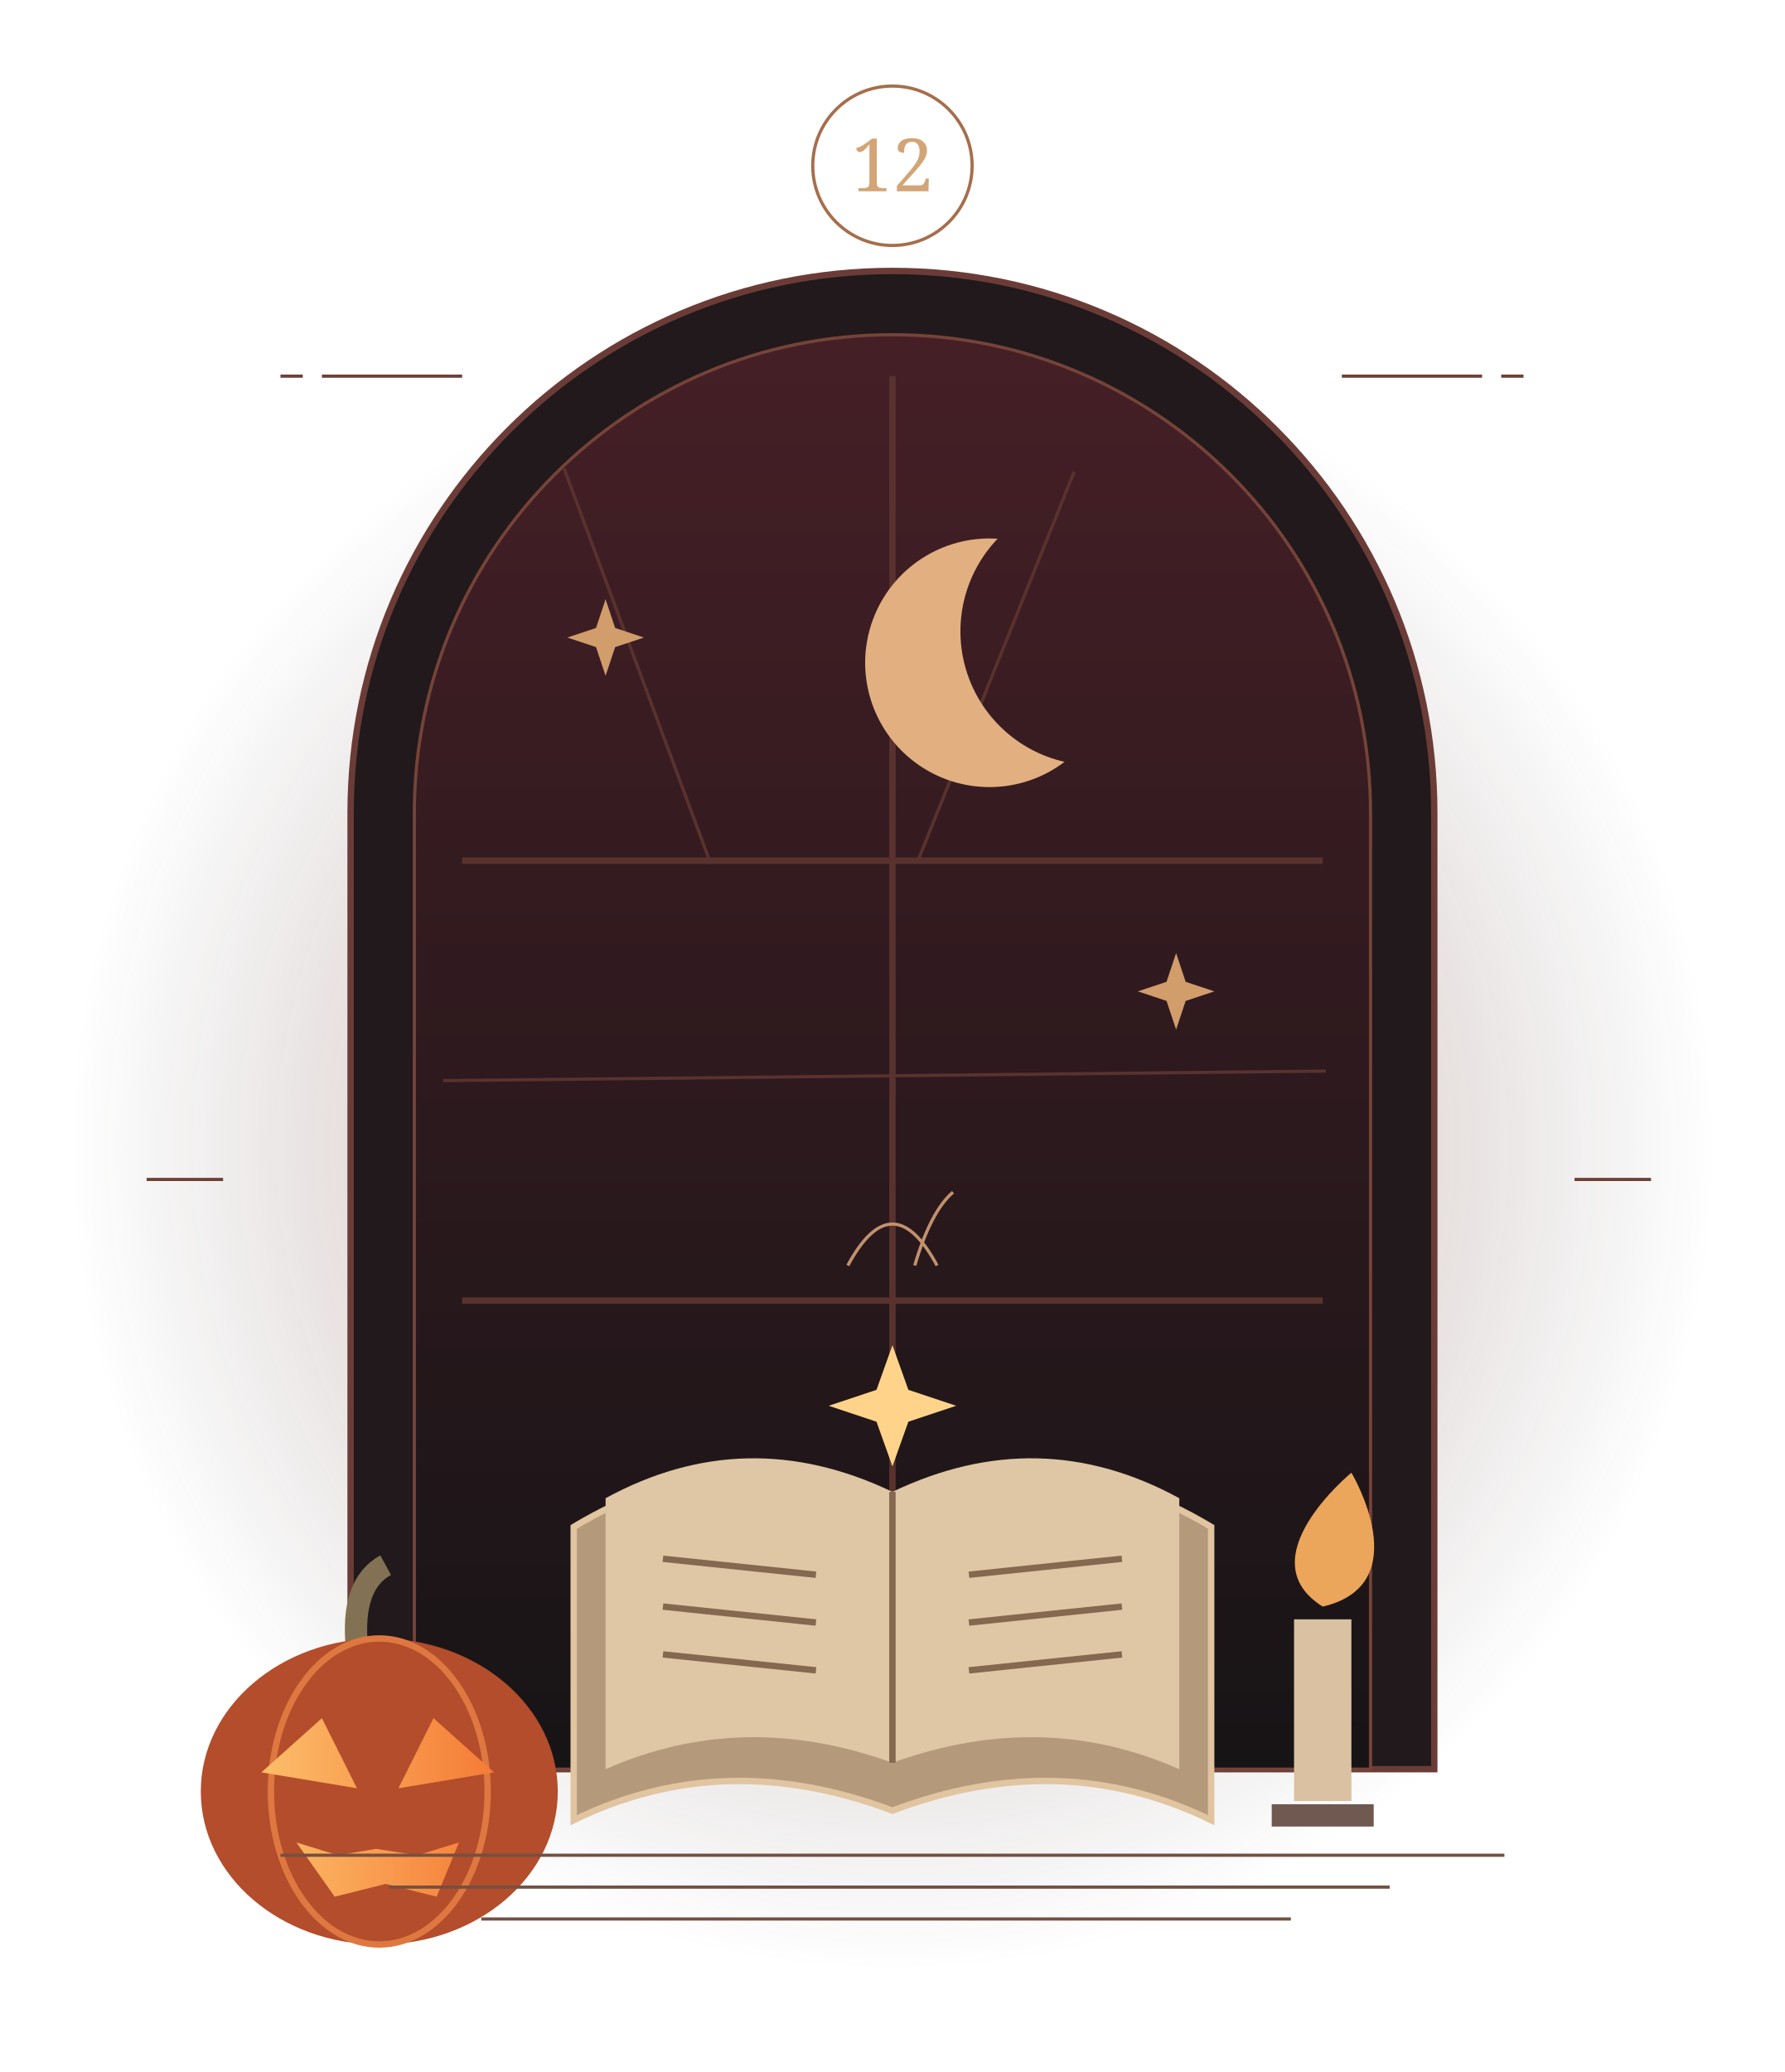
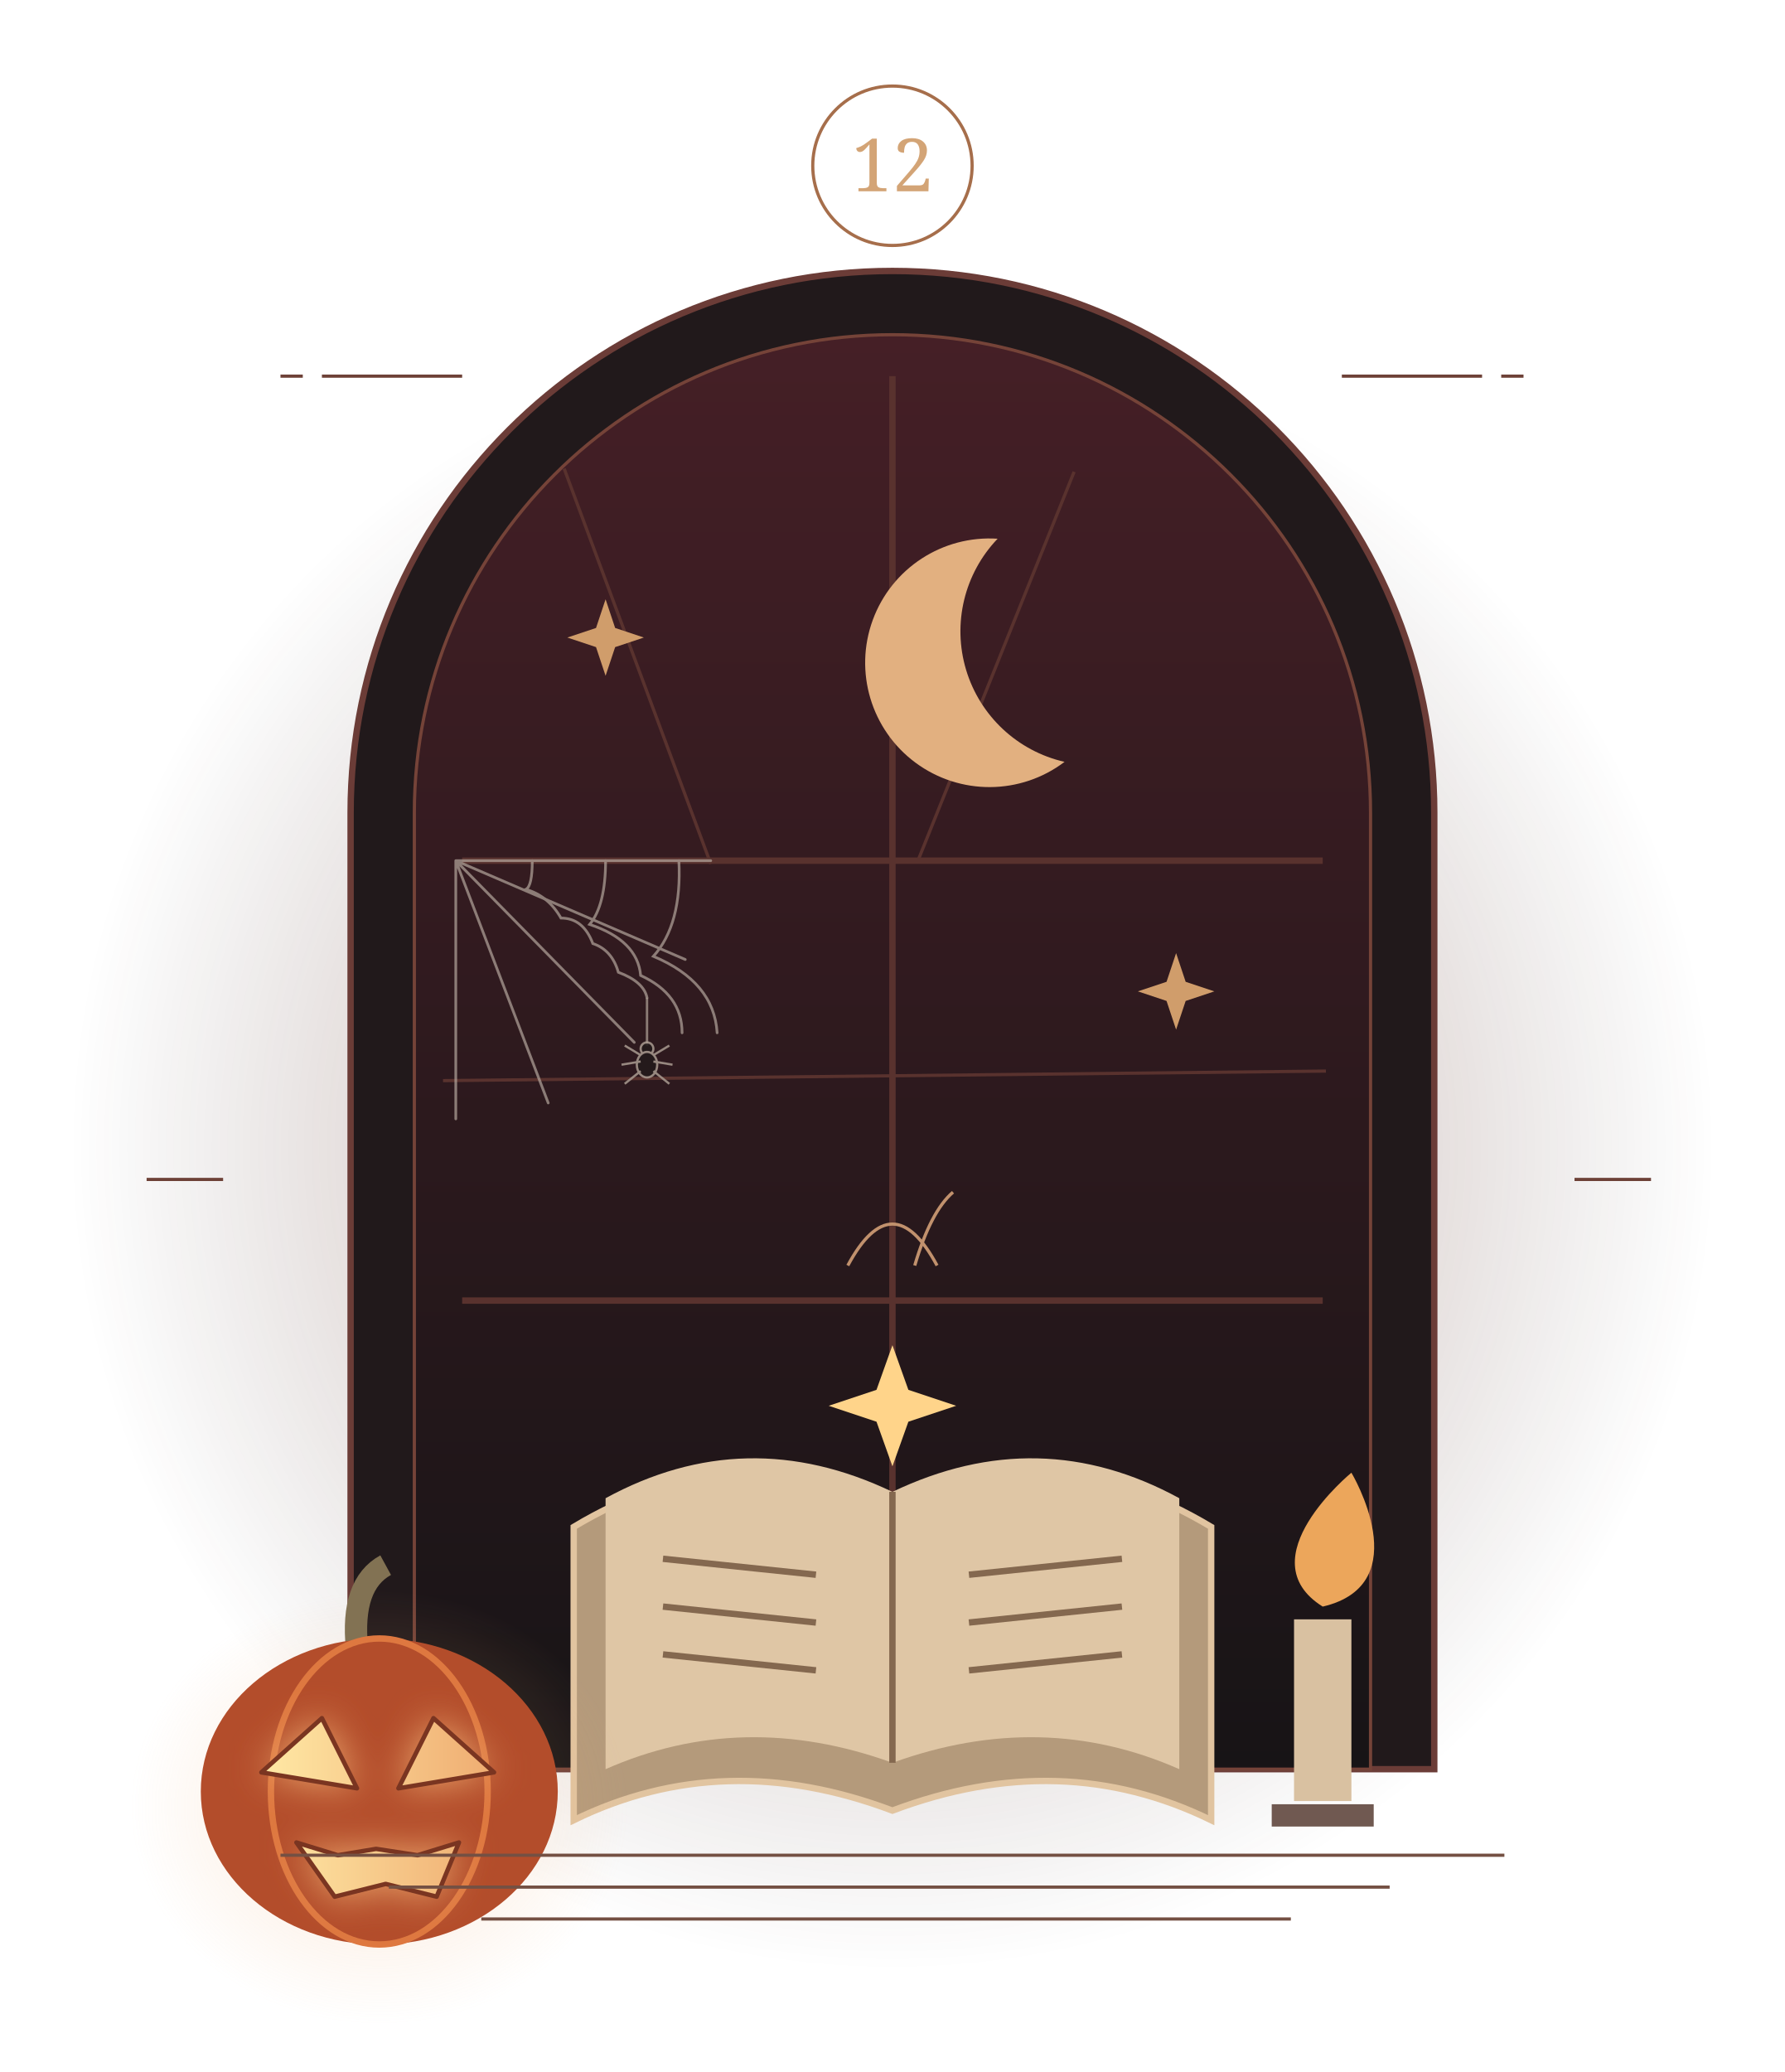
<svg xmlns="http://www.w3.org/2000/svg" viewBox="0 0 560 650" fill="none">
  <defs>
    <radialGradient id="glow">
      <stop stop-color="#b34021" stop-opacity=".42" />
      <stop offset="1" stop-color="#211717" stop-opacity="0" />
    </radialGradient>
+     <radialGradient id="pumpkin-halo">
+       <stop stop-color="#efac71" stop-opacity=".4" />
+       <stop offset=".5" stop-color="#efac71" stop-opacity=".15" />
+       <stop offset="1" stop-color="#efac71" stop-opacity="0" />
+     </radialGradient>
    <linearGradient id="door" x2="0" y2="1">
      <stop stop-color="#451f26" />
      <stop offset="1" stop-color="#171416" />
    </linearGradient>
    <linearGradient id="light">
-       <stop stop-color="#fcbe69" />
-       <stop offset="1" stop-color="#f57b36" />
+       <stop stop-color="#ffe9a5" />
+       <stop offset="1" stop-color="#efac71" />
    </linearGradient>
+     <filter id="face-blur" x="-30%" y="-50%" width="160%" height="200%">
+       <feGaussianBlur stdDeviation="6" />
+     </filter>
  </defs>
  <circle cx="280" cy="360" r="260" fill="url(#glow)" />
  <path d="M110 555V255a170 170 0 0 1 340 0v300Z" fill="#21191b" stroke="#6b3c37" stroke-width="2" />
  <path d="M130 555V255a150 150 0 0 1 300 0v300Z" fill="url(#door)" stroke="#754338" />
  <path d="M280 118v424M145 270h270M145 408h270" stroke="#59322e" stroke-width="2" />
  <path d="M177 147l46 124m-84 68 277-3m-79-188-49 122" stroke="#59322e" />
+   <g stroke="#b7aaa0" stroke-width=".85" stroke-linecap="round" opacity=".68">
+     <path d="M143 270h80M143 270l72 31M143 270l56 57M143 270l29 76M143 270v81" />
+     <path d="M167 270q0 8-2 9 7 2 11 9 7 0 10 8 6 2 8 9 8 3 9 8M190 270q0 14-5 20 15 5 16 16 13 6 13 18M213 270q1 20-8 30 19 8 20 24" />
+   </g>
+   <path d="M203 313v15" stroke="#a99b91" stroke-width=".75" opacity=".75" />
+   <g transform="translate(203 332)" fill="#221a1b" stroke="#a99b91" stroke-width=".7" opacity=".85">
+     <circle cy="-3" r="2" />
+     <ellipse cy="2" rx="3.2" ry="4" />
+     <path d="M-2-1l-5-3m5 5-6 1m6 2-5 4m9-9 5-3m-5 5 6 1m-6 2 5 4" fill="none" />
+   </g>
  <path d="M313 169a39 39 0 1 0 21 70 42 42 0 0 1-21-70Z" fill="#e2b080" />
  <path d="m190 188 3 9 9 3-9 3-3 9-3-9-9-3 9-3Z" fill="#d09d6b" />
  <path d="m369 299 3 9 9 3-9 3-3 9-3-9-9-3 9-3Z" fill="#d09d6b" />
  <path d="M180 479q50-30 100-8 50-22 100 8v92q-47-23-100-3-53-20-100 3Z" fill="#b49a7b" stroke="#e1c4a0" stroke-width="2" />
  <path d="M190 470q44-24 90-2 46-22 90 2v85q-43-19-90-2-47-17-90 2Z" fill="#dfc6a5" />
  <path d="M280 468v85m-72-64 48 5m-48 10 48 5m-48 10 48 5m96-35-48 5m48 10-48 5m48 10-48 5" stroke="#84684f" stroke-width="2" />
  <path d="m280 422 5 14 15 5-15 5-5 14-5-14-15-5 15-5Z" fill="#ffd48a" />
  <path d="M266 397q14-26 28 0m-7 0q5-17 12-23" stroke="#c1916d" />
  <g transform="translate(87 492)">
+     <ellipse cx="32" cy="75" rx="78" ry="68" fill="url(#pumpkin-halo)" />
    <path d="M25 25q-2-20 9-26" stroke="#827253" stroke-width="7" />
    <ellipse cx="32" cy="70" rx="56" ry="48" fill="#b34d2b" />
    <ellipse cx="32" cy="70" rx="34" ry="48" stroke="#de7840" stroke-width="2" />
-     <path d="m-5 64 19-17 11 22Zm43 5 11-22 19 17ZM6 86l13 4 12-2 13 2 13-4-7 17-16-4-16 4Z" fill="url(#light)" />
+     <g fill="#efac71" filter="url(#face-blur)">
+       <path d="m-5 64 19-17 11 22Zm43 5 11-22 19 17ZM6 86l13 4 12-2 13 2 13-4-7 17-16-4-16 4Z" />
+     </g>
+     <path d="m-5 64 19-17 11 22Zm43 5 11-22 19 17ZM6 86l13 4 12-2 13 2 13-4-7 17-16-4-16 4Z" fill="url(#light)" stroke="#7a3521" stroke-width="1.4" stroke-linejoin="round" />
  </g>
  <g transform="translate(406 465)">
    <path d="M0 100h18V43H0Z" fill="#d9c1a1" />
    <path d="M9 39c-24-15 9-42 9-42s21 35-9 42Z" fill="#eca65b" />
    <path d="M-7 101h32v7H-7Z" fill="#705951" />
  </g>
  <path d="M88 582h384m-350 10h314m-285 10h254" stroke="#745043" />
  <path d="M145 118h-44m-6 0h-7m333 0h44m6 0h7M70 370h-24m448 0h24" stroke="#6d4137" />
  <circle cx="280" cy="52" r="25" stroke="#a66e4b" />
  <text x="280" y="60" text-anchor="middle" font-family="Georgia,serif" font-size="23" fill="#d3a476">12</text>
</svg>
